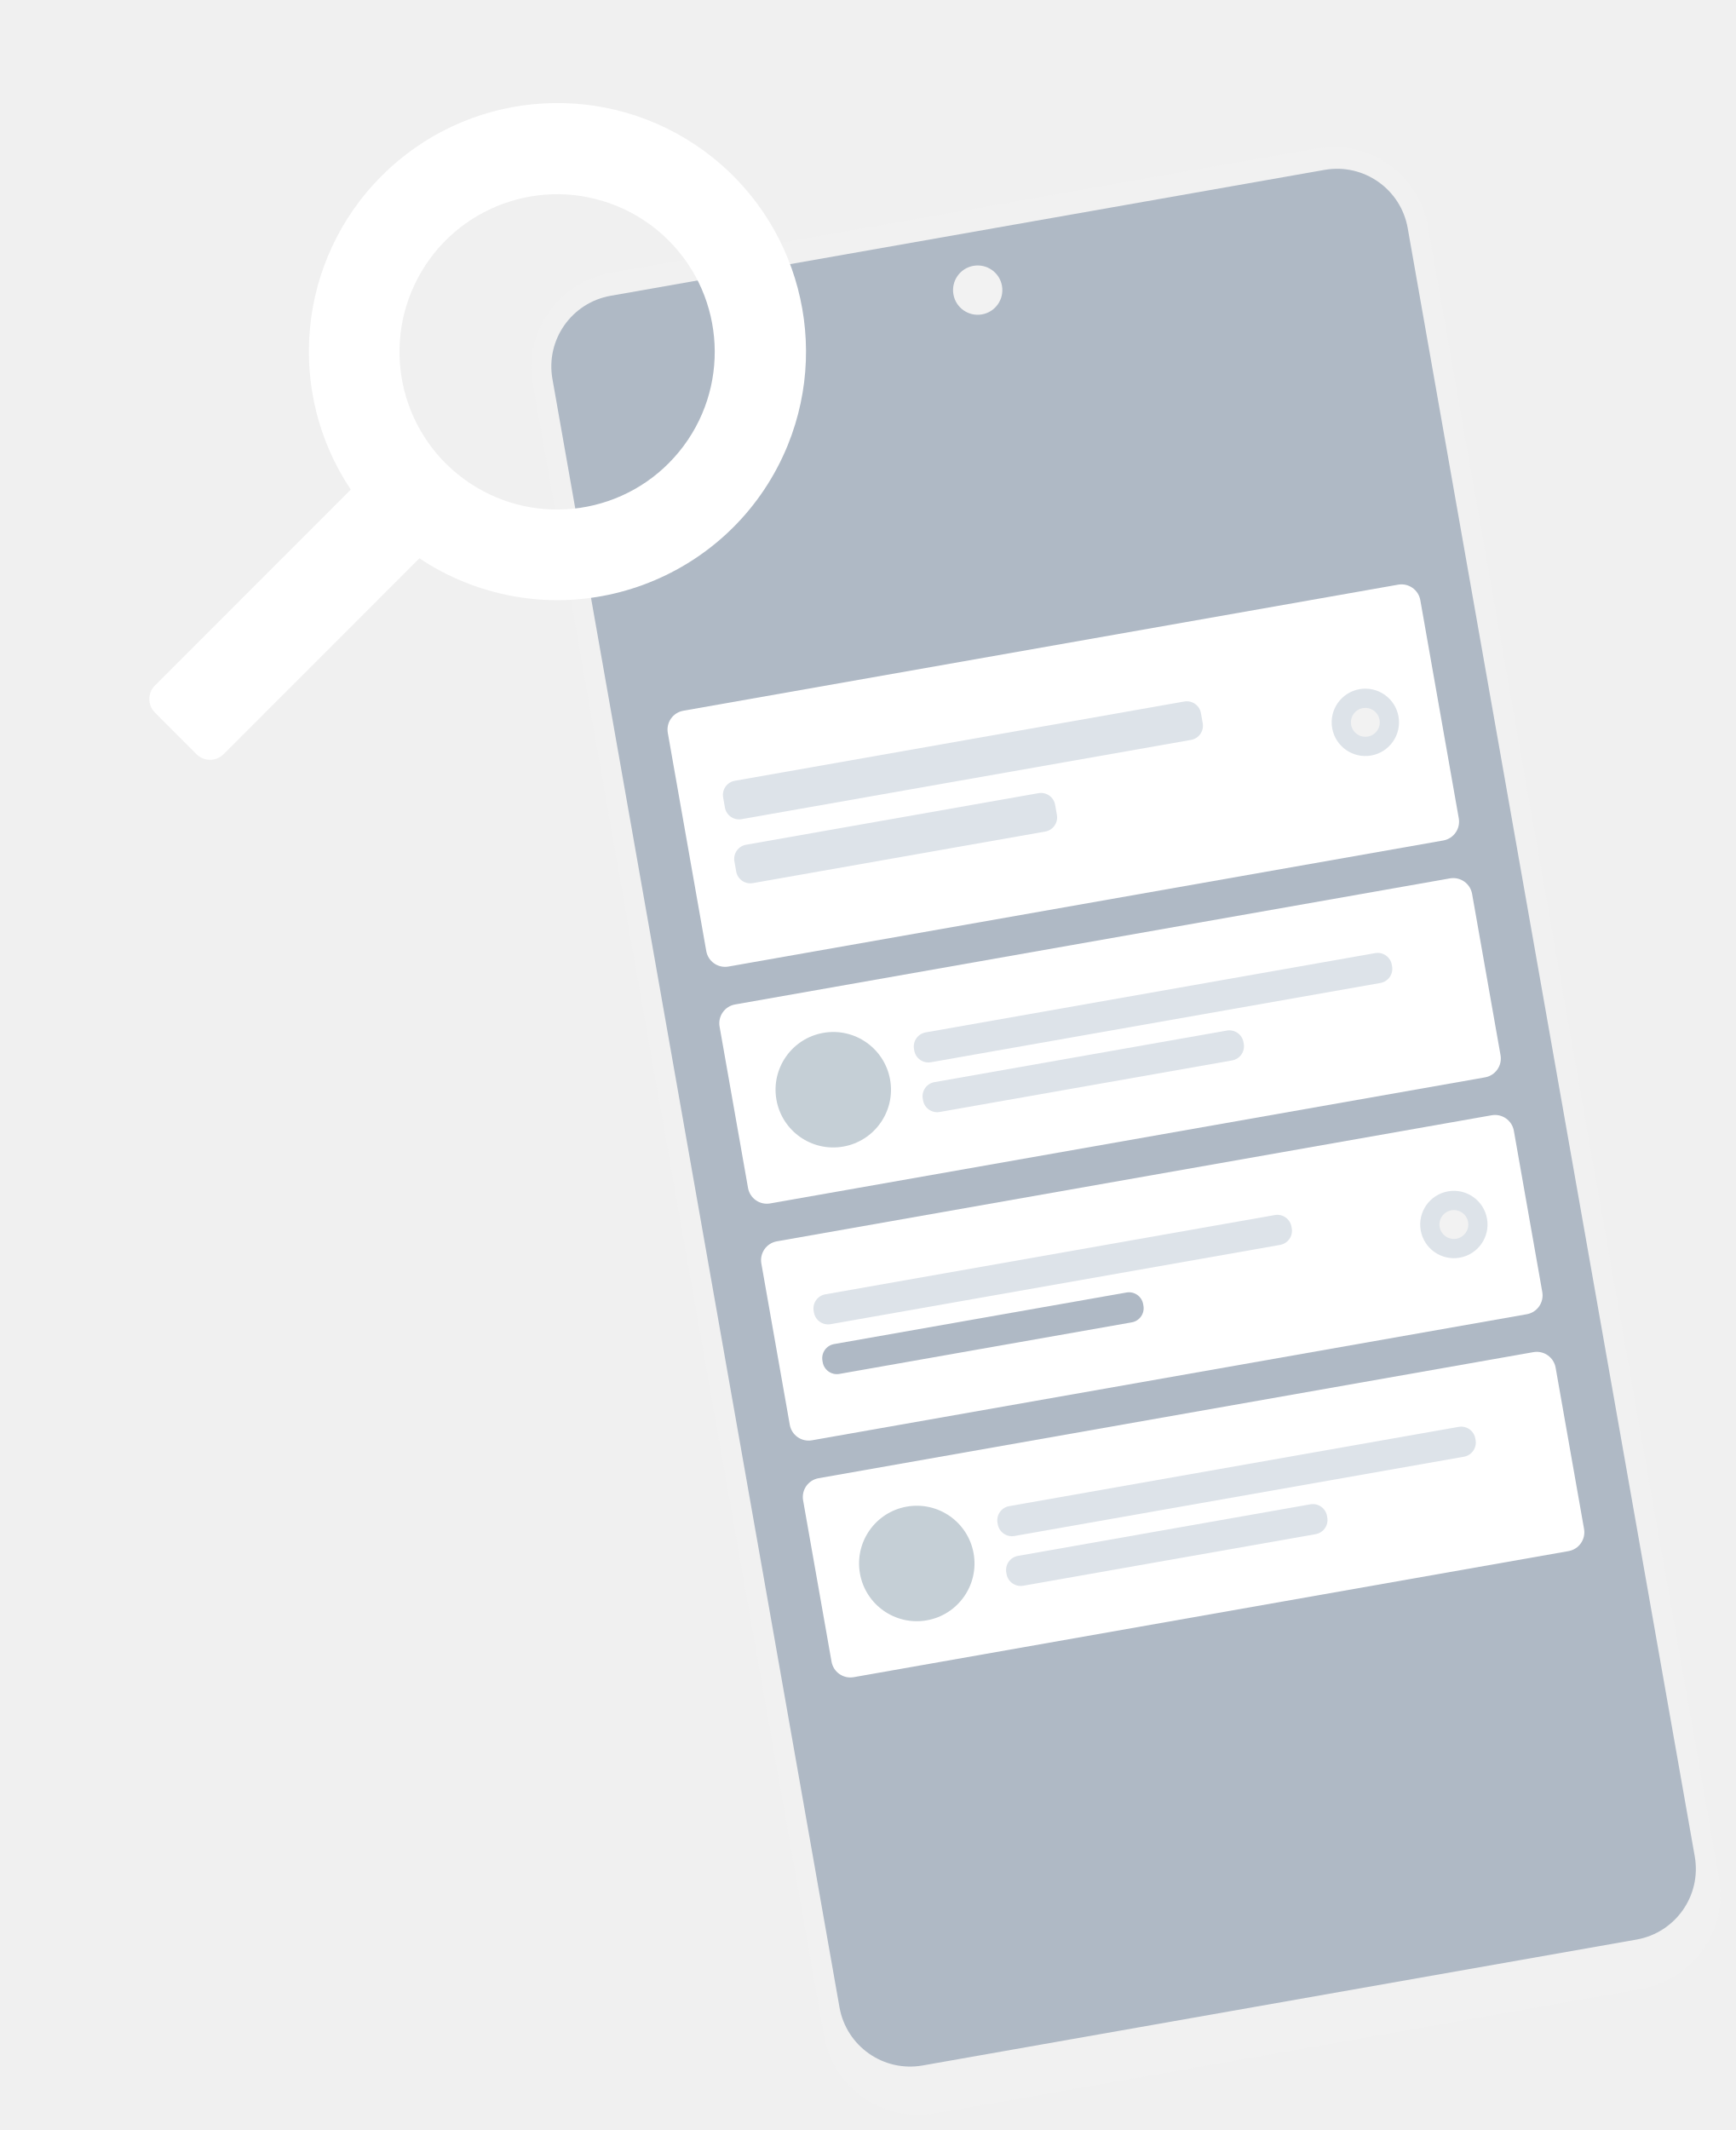
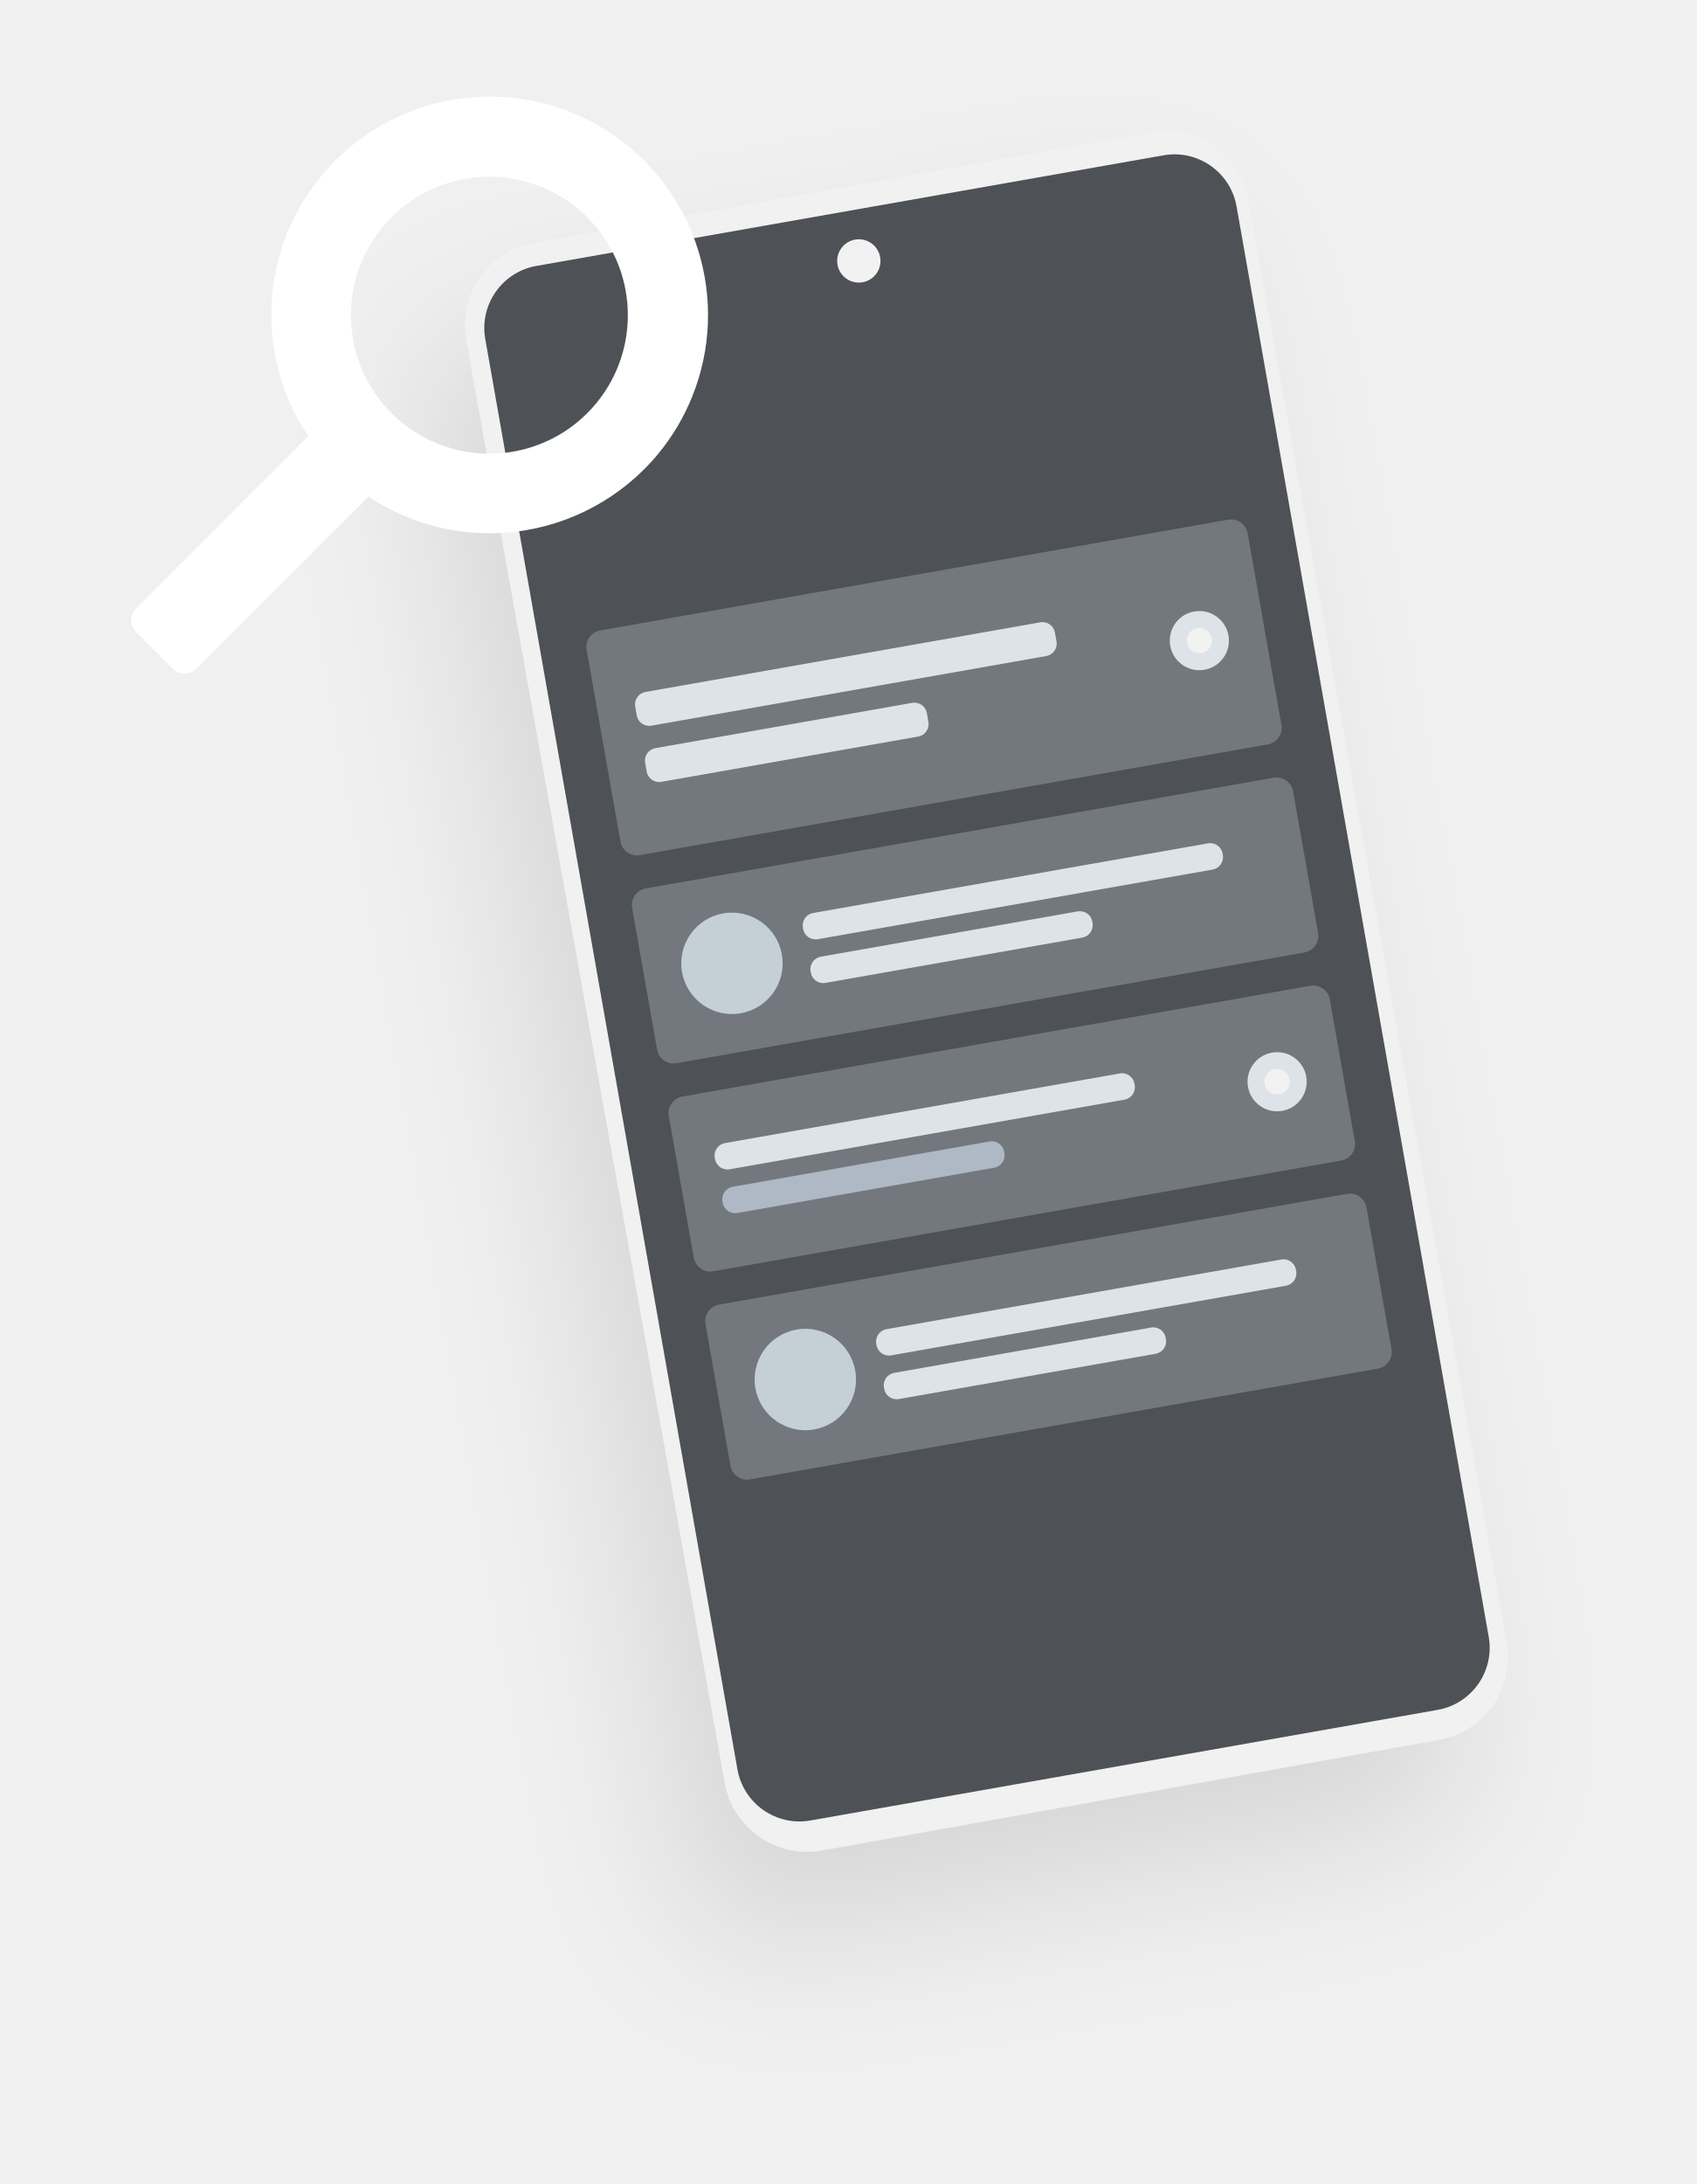
- <svg xmlns="http://www.w3.org/2000/svg" width="362.826" height="445.167" viewBox="0 0 362.826 445.167">
-   <g id="Group_14" data-name="Group 14" transform="translate(-77.322 -126.806)">
+ <svg xmlns="http://www.w3.org/2000/svg" width="403.826" height="519.614" viewBox="0 0 403.826 519.614">
+   <defs>
+     <filter id="base" x="46.911" y="0" width="356.914" height="519.614" filterUnits="userSpaceOnUse">
+       <feOffset dx="-10" dy="22" input="SourceAlpha" />
+       <feGaussianBlur stdDeviation="17" result="blur" />
+       <feFlood flood-opacity="0.102" />
+       <feComposite operator="in" in2="blur" />
+       <feComposite in="SourceGraphic" />
+     </filter>
+   </defs>
+   <g id="Group_14" data-name="Group 14" transform="translate(-77.322 -125.359)">
    <g id="Group_2" data-name="Group 2" transform="translate(185.233 187.349) rotate(-10)">
-       <rect id="base" width="189.981" height="390.558" rx="20" transform="translate(0 0)" fill="#f1f1f1" />
-       <rect id="base-2" data-name="base" width="181.548" height="375.567" rx="15" transform="translate(4.216 4.685)" fill="#afb9c5" />
+       <g transform="matrix(0.98, 0.17, -0.17, 0.98, -95.51, -79.79)" filter="url(#base)">
+         <rect id="base-2" data-name="base" width="189.981" height="390.558" rx="20" transform="translate(107.91 61.99) rotate(-10)" fill="#f1f1f1" />
+       </g>
+       <rect id="base-3" data-name="base" width="181.548" height="375.567" rx="15" transform="translate(4.216 4.685)" fill="#4e5155" />
      <circle id="Ellipse_1" data-name="Ellipse 1" cx="5.153" cy="5.153" r="5.153" transform="translate(89.836 11.689)" fill="#f2f2f2" />
      <g id="Rows" transform="translate(15.123 92.729)">
        <g id="Row" transform="translate(0)">
-           <rect id="Container" width="159.735" height="54.291" rx="4" fill="#fff" />
+           <rect id="Container" width="159.735" height="54.291" rx="4" fill="#73787e" />
          <g id="Text_Stuff" data-name="Text Stuff" transform="translate(9.049 16.287)">
            <rect id="Label" width="101.423" height="8.144" rx="3" transform="translate(0)" fill="#dde3e9" />
            <rect id="Label-2" data-name="Label" width="68.078" height="8.144" rx="3" transform="translate(0 13.573)" fill="#dde3e9" />
          </g>
          <g id="Check" transform="translate(136.945 20.108)">
            <circle id="Background" cx="7.038" cy="7.038" r="7.038" fill="#dde3e9" />
            <circle id="Indicator" cx="3.016" cy="3.016" r="3.016" transform="translate(4.022 4.022)" fill="#f2f2f2" />
          </g>
        </g>
        <g id="Row-2" data-name="Row" transform="translate(0 62.334)">
-           <rect id="Background-2" data-name="Background" width="159.735" height="42.227" rx="4" fill="#fff" />
+           <rect id="Background-2" data-name="Background" width="159.735" height="42.227" rx="4" fill="#73787e" />
          <g id="Text" transform="translate(39.21 12.668)">
            <rect id="Name" width="101.423" height="6.334" rx="3" transform="translate(0)" fill="#dde3e9" />
            <rect id="Name-2" data-name="Name" width="68.078" height="6.334" rx="3" transform="translate(0 10.557)" fill="#dde3e9" />
          </g>
          <circle id="Avatar" cx="12.065" cy="12.065" r="12.065" transform="translate(9.049 9.049)" fill="#c5cfd6" />
        </g>
        <g id="Row-3" data-name="Row" transform="translate(0 112.604)">
-           <rect id="Container-2" data-name="Container" width="159.735" height="42.227" rx="4" fill="#fff" />
+           <path id="Container-2" data-name="Container" d="M4,0H155.735a4,4,0,0,1,4,4V38.227a4,4,0,0,1-4,4H4a4,4,0,0,1-4-4V4A4,4,0,0,1,4,0Z" fill="#73787e" />
          <g id="Text_Stuff-2" data-name="Text Stuff" transform="translate(9.049 12.668)">
            <rect id="Label-3" data-name="Label" width="101.423" height="6.334" rx="3" transform="translate(0)" fill="#dde3e9" />
            <rect id="Label-4" data-name="Label" width="68.078" height="6.334" rx="3" transform="translate(0 10.557)" fill="#afb9c5" />
          </g>
          <g id="Check-2" data-name="Check" transform="translate(136.945 14.076)">
            <circle id="Background-3" data-name="Background" cx="7.038" cy="7.038" r="7.038" fill="#dde3e9" />
            <circle id="Indicator-2" data-name="Indicator" cx="3.016" cy="3.016" r="3.016" transform="translate(4.022 4.022)" fill="#f2f2f2" />
          </g>
        </g>
        <g id="Row-4" data-name="Row" transform="translate(0 162.874)">
-           <rect id="Background-4" data-name="Background" width="159.735" height="42.227" rx="4" fill="#fff" />
+           <rect id="Background-4" data-name="Background" width="159.735" height="42.227" rx="4" fill="#73787e" />
          <g id="Text-2" data-name="Text" transform="translate(39.21 12.668)">
            <rect id="Name-3" data-name="Name" width="101.423" height="6.334" rx="3" transform="translate(0)" fill="#dde3e9" />
            <rect id="Name-4" data-name="Name" width="68.078" height="6.334" rx="3" transform="translate(0 10.557)" fill="#dde3e9" />
          </g>
          <circle id="Avatar-2" data-name="Avatar" cx="12.065" cy="12.065" r="12.065" transform="translate(9.049 9.049)" fill="#c5cfd6" />
        </g>
      </g>
    </g>
    <g id="Group_11" data-name="Group 11" transform="translate(193.861 126.805) rotate(45)">
      <path id="Union_2" data-name="Union 2" d="M45.8,164.811a4,4,0,0,1-4-4v-57.9A51.916,51.916,0,0,1,0,51.952,51.964,51.964,0,0,1,99.819,31.73,52.009,52.009,0,0,1,72.173,99.82a51.512,51.512,0,0,1-10.071,3.1v57.9a4,4,0,0,1-4,4ZM39.166,21.69a32.949,32.949,0,1,0,12.785-2.581A32.725,32.725,0,0,0,39.166,21.69Z" transform="translate(0 0)" fill="#fff" />
    </g>
  </g>
</svg>
